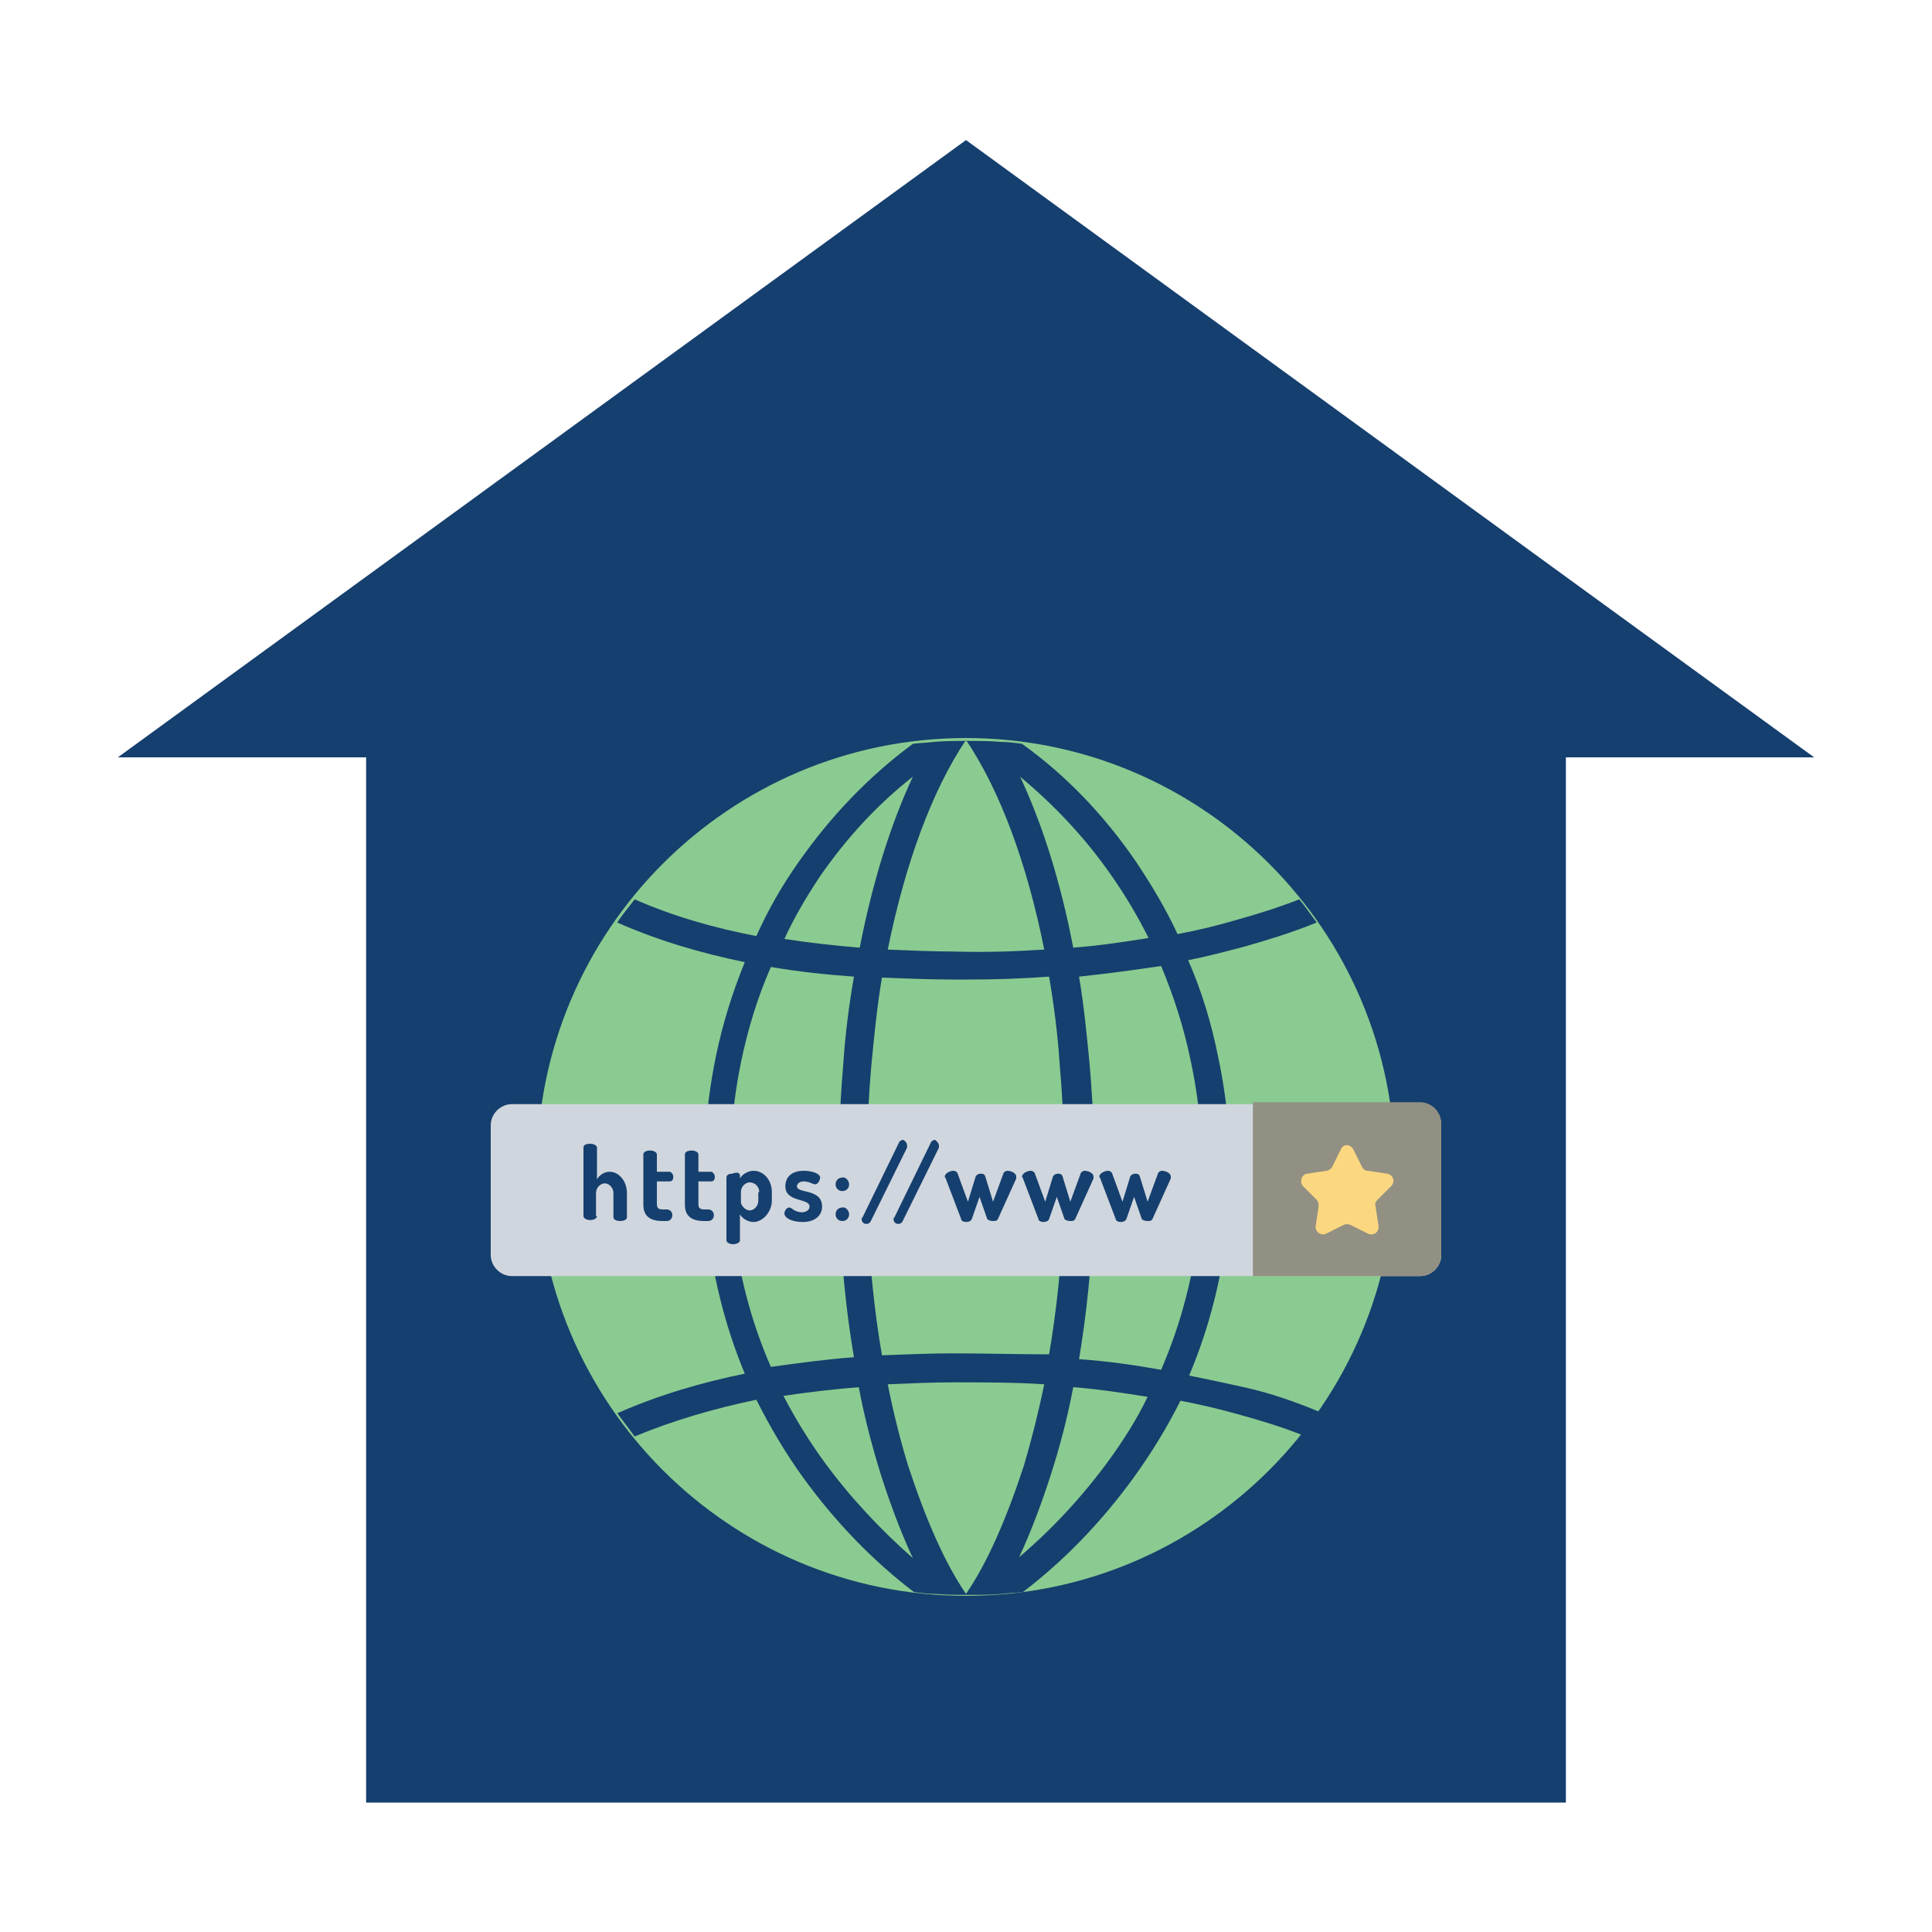
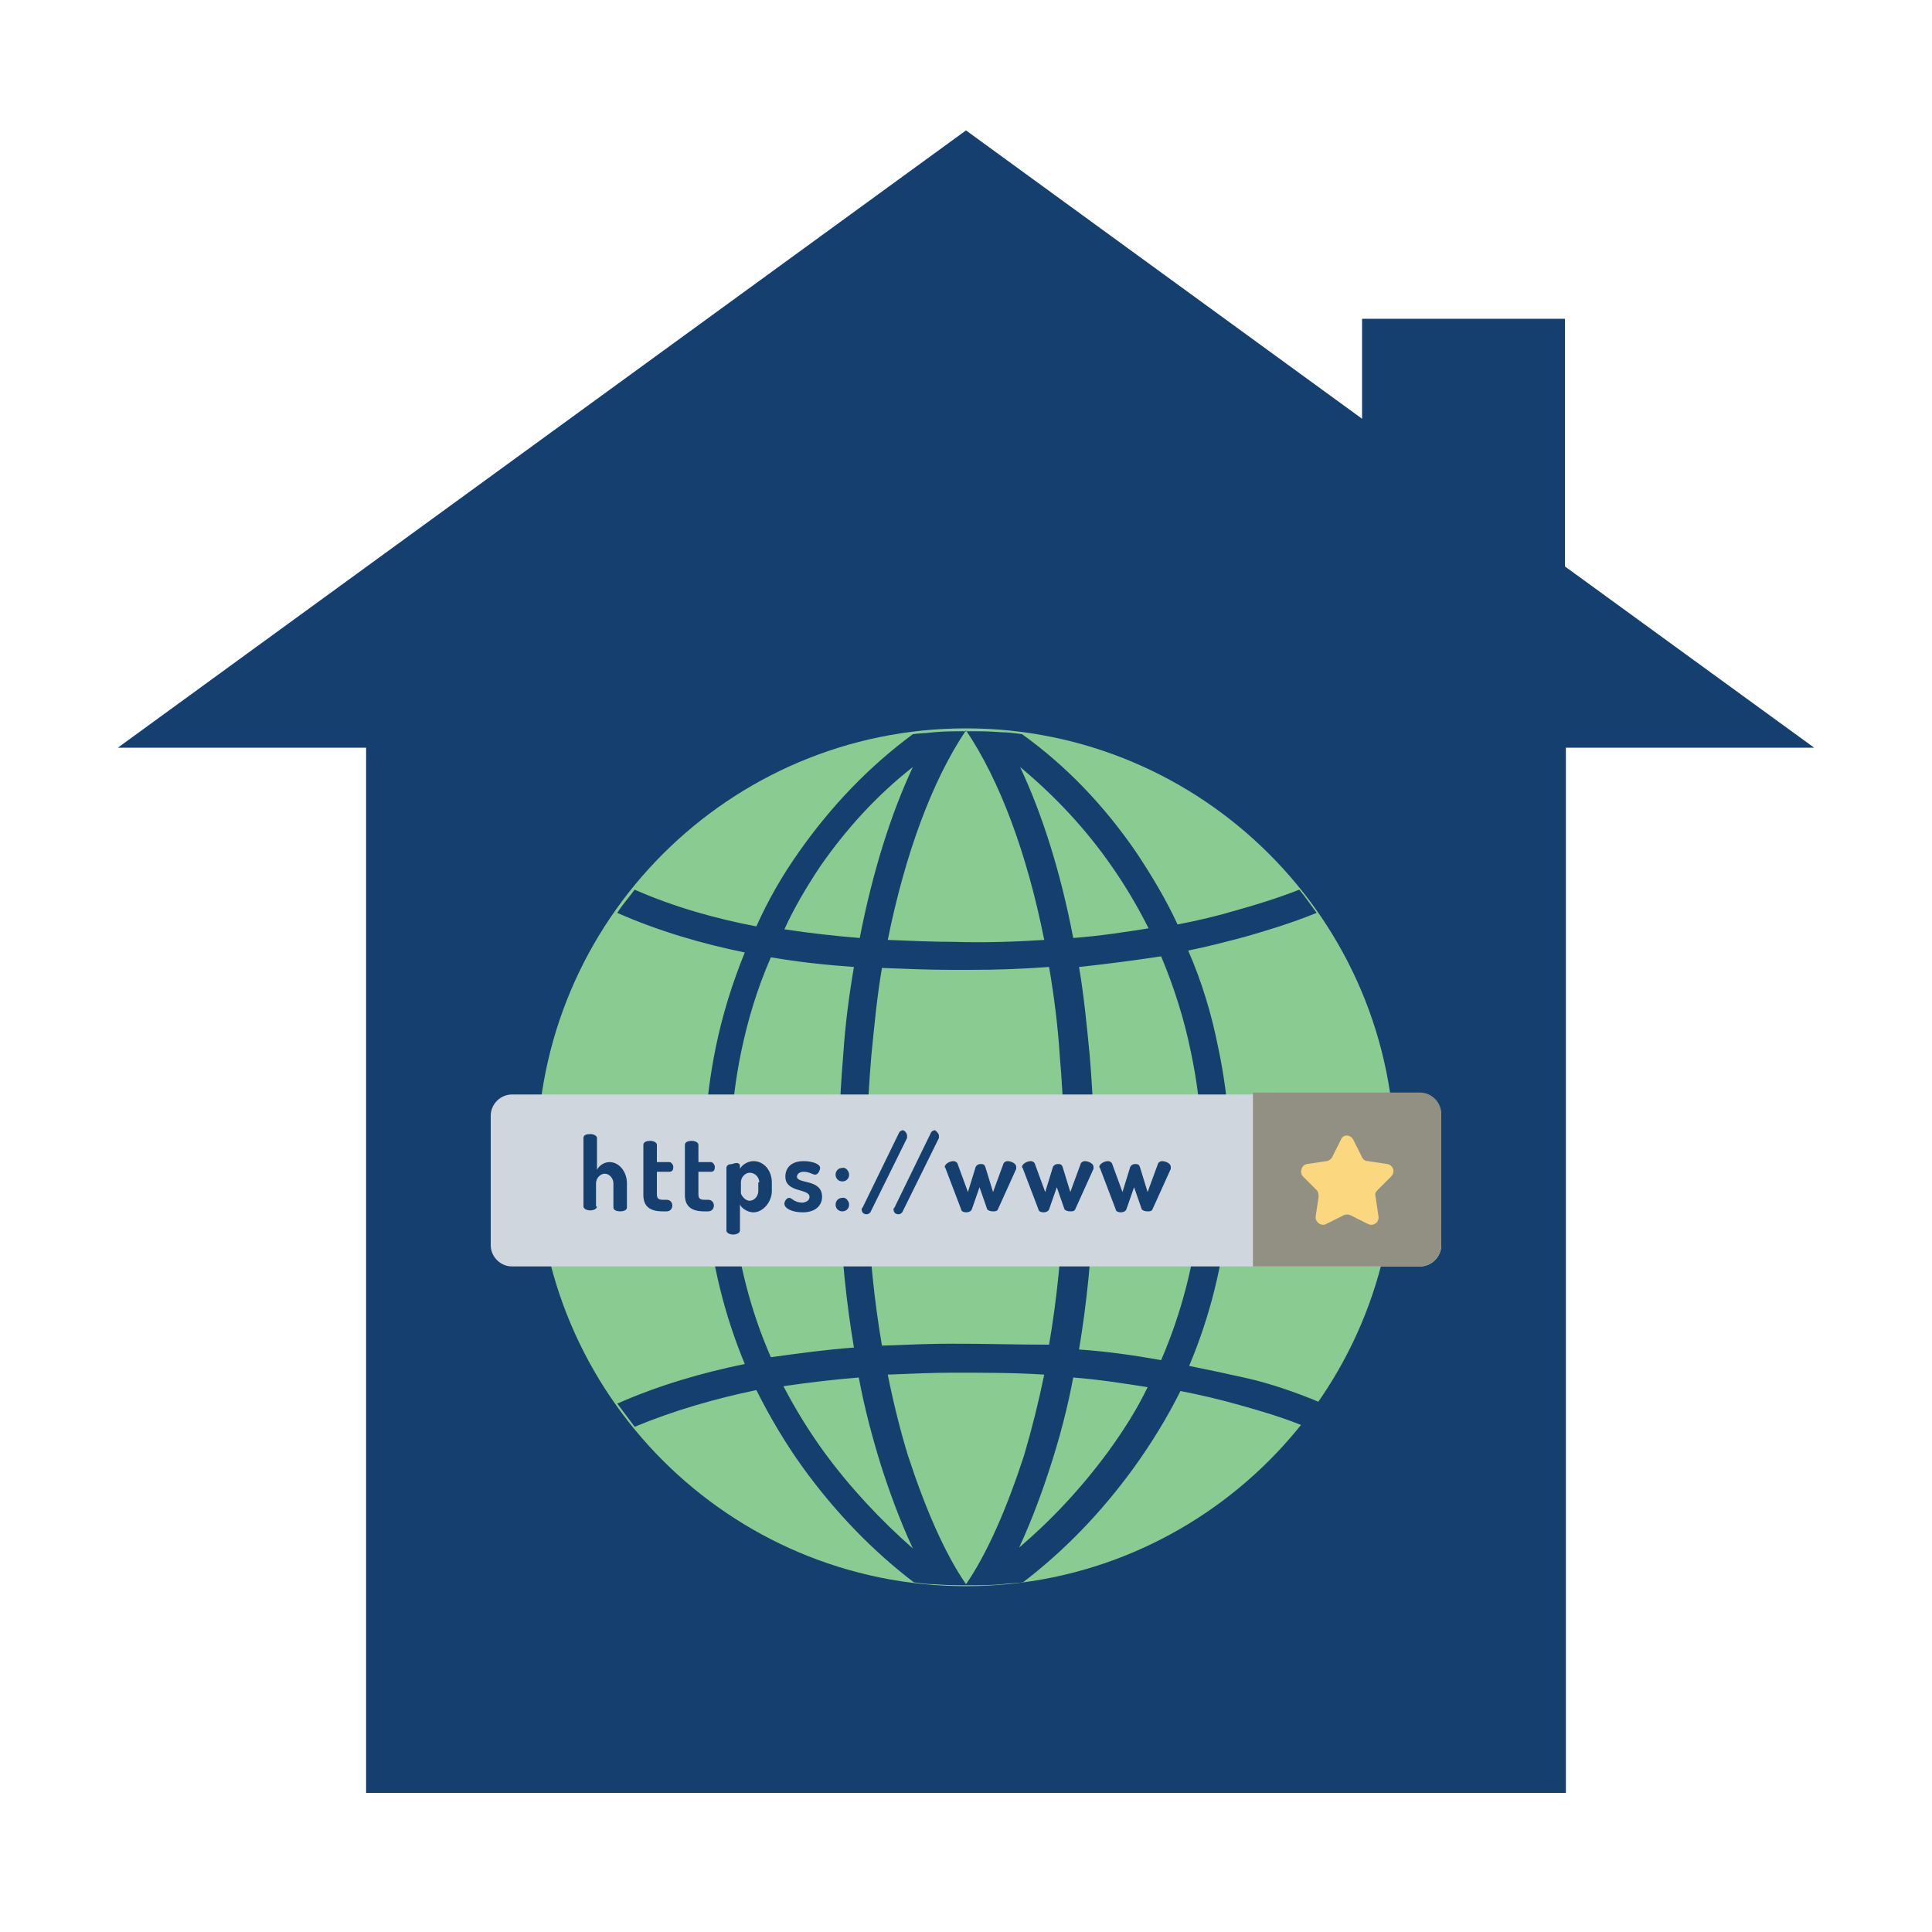
<svg xmlns="http://www.w3.org/2000/svg" version="1.1" id="Capa_1" x="0px" y="0px" viewBox="0 0 200 200" style="enable-background:new 0 0 200 200;" xml:space="preserve">
  <style type="text/css">
	.st0{fill:#153F6E;}
	.st1{fill:#8ACB91;}
	.st2{fill:#D0D6DD;}
	.st3{fill:#929083;}
	.st4{fill:#FBD77F;}
</style>
  <g>
    <g>
-       <path class="st0" d="M187.8,78.4h-25.7v108.2H37.9V78.4H12.2L100,14.5l60.3,43.9L187.8,78.4z" />
+       <path class="st0" d="M187.8,77.4h-25.7v108.2H37.9V77.4H12.2L100,13.5l60.3,43.9L187.8,77.4z" />
    </g>
    <g>
-       <path class="st1" d="M144.4,120.8c0,24.5-19.9,44.4-44.4,44.4s-44.4-19.9-44.4-44.4c0-24.5,19.9-44.4,44.4-44.4    S144.4,96.3,144.4,120.8z" />
-       <path class="st0" d="M123.1,142.4c4.3-10.2,5.4-21.7,3-33c-0.7-3.5-1.7-6.8-3.1-10c2-0.4,3.9-0.9,5.8-1.4c2.1-0.6,4.8-1.4,7.5-2.5    c-0.6-0.8-1.2-1.7-1.8-2.4c-2.3,0.9-4.6,1.6-6.4,2.1c-2,0.6-4.1,1.1-6.2,1.5c-1.2-2.6-2.7-5.1-4.3-7.5c-3.3-4.8-7.2-8.9-11.8-12.2    h0c-0.7-0.1-1.5-0.2-2.2-0.2c-1.1-0.1-2.2-0.1-3.3-0.1h0c0,0,0,0,0,0h-0.3c0,0,0,0,0,0h0c-1.1,0-2.2,0-3.3,0.1    c-0.8,0.1-1.5,0.1-2.2,0.2h0c-4.6,3.4-8.5,7.5-11.8,12.2c-1.7,2.4-3.2,5-4.4,7.7c-4.2-0.8-8.5-2-12.6-3.8    c-0.6,0.8-1.3,1.6-1.8,2.4c4.3,1.9,8.8,3.2,13.2,4.1c-1.3,3.2-2.3,6.4-3,9.8c-2.3,11.2-1.2,22.7,3,32.8c-4.4,0.9-8.9,2.2-13.2,4.1    c0.6,0.8,1.2,1.6,1.8,2.4c4.1-1.7,8.3-2.9,12.6-3.8c1.4,2.8,3,5.5,4.8,8c3.4,4.7,7.3,8.7,11.5,11.9c0.7,0.1,1.4,0.2,2.2,0.2    c1.1,0.1,2.2,0.1,3.3,0.1h0c0,0,0,0,0,0h0.3c0,0,0,0,0,0h0c1.1,0,2.2,0,3.3-0.1c0.7-0.1,1.4-0.1,2.2-0.2    c4.2-3.2,8.1-7.2,11.5-11.9c1.8-2.5,3.4-5.1,4.8-7.9c2.1,0.4,4.2,0.9,6.3,1.5c1.8,0.5,4.2,1.2,6.4,2.1c0.6-0.8,1.3-1.6,1.8-2.4    c-2.6-1.1-5.3-2-7.5-2.5C127,143.2,125.1,142.8,123.1,142.4z M123.3,110c2.3,10.9,1.1,22.1-3.1,31.8c-2.8-0.5-5.6-0.9-8.5-1.1    c1.6-9.5,2-20.1,1.1-30.5c-0.3-3.1-0.6-6.2-1.1-9.1c2.9-0.3,5.8-0.7,8.5-1.1C121.5,103.1,122.6,106.5,123.3,110z M100,165    c-2.2-3.2-4.2-7.8-6-13.3c-0.8-2.6-1.5-5.4-2.1-8.4c2.4-0.1,4.7-0.2,6.8-0.2c3.2,0,6.4,0,9.4,0.2c-0.6,2.9-1.3,5.7-2.1,8.4    C104.2,157.2,102.2,161.8,100,165z M98.6,140.1c-2.3,0-4.7,0.1-7.3,0.2c-1.6-9.3-2-19.7-1.1-30c0.3-3.1,0.6-6.2,1.1-9.1    c2.5,0.1,5,0.2,7.3,0.2c0.6,0,1.2,0,1.8,0c2.8,0,5.5-0.1,8.2-0.3c0.5,2.9,0.9,6,1.1,9.1c0.9,10.3,0.5,20.7-1.1,30    C105.4,140.2,102,140.1,98.6,140.1z M100,76.6c3.5,5.2,6.3,12.7,8.1,21.7c-3.1,0.2-6.2,0.3-9.4,0.2c-2.1,0-4.4-0.1-6.8-0.2    C93.7,89.4,96.5,81.8,100,76.6z M115.1,90.7c1.4,2,2.7,4.2,3.8,6.4c-2.5,0.4-5.1,0.8-7.8,1c-1.3-6.8-3.2-12.8-5.5-17.7    C109.2,83.4,112.4,86.8,115.1,90.7z M84.9,90.7c2.7-3.9,5.9-7.4,9.6-10.3c-2.3,4.9-4.2,11-5.5,17.7c-2.5-0.2-5.2-0.5-7.8-0.9    C82.2,95,83.5,92.8,84.9,90.7z M76.7,110c0.7-3.4,1.7-6.7,3.1-9.9c2.9,0.5,5.8,0.8,8.6,1c-0.5,2.9-0.9,5.9-1.1,9    c-0.9,10.4-0.5,21,1.1,30.4c-2.8,0.2-5.7,0.6-8.6,1C75.6,131.9,74.5,120.8,76.7,110z M85.3,151.3c-1.6-2.2-3-4.5-4.2-6.8    c2.7-0.4,5.3-0.7,7.8-0.9c0.6,3.2,1.4,6.2,2.3,9.1c0.8,2.5,1.9,5.6,3.3,8.6C91.2,158.4,88,155,85.3,151.3z M114.7,151.3    c-2.8,3.8-5.9,7.1-9.2,9.9c1.4-3,2.5-6.1,3.3-8.6c0.9-2.8,1.7-5.8,2.3-9c2.6,0.2,5.2,0.6,7.7,1    C117.7,146.9,116.3,149.1,114.7,151.3z" />
-       <path class="st2" d="M147,132.1H53c-1.2,0-2.2-1-2.2-2.2v-13.4c0-1.2,1-2.2,2.2-2.2H147c1.2,0,2.2,1,2.2,2.2v13.4    C149.2,131.1,148.2,132.1,147,132.1z" />
+       <path class="st1" d="M144.4,119.8c0,24.5-19.9,44.4-44.4,44.4s-44.4-19.9-44.4-44.4c0-24.5,19.9-44.4,44.4-44.4    S144.4,95.3,144.4,119.8z" />
+       <path class="st0" d="M123.1,141.4c4.3-10.2,5.4-21.7,3-33c-0.7-3.5-1.7-6.8-3.1-10c2-0.4,3.9-0.9,5.8-1.4c2.1-0.6,4.8-1.4,7.5-2.5    c-0.6-0.8-1.2-1.7-1.8-2.4c-2.3,0.9-4.6,1.6-6.4,2.1c-2,0.6-4.1,1.1-6.2,1.5c-1.2-2.6-2.7-5.1-4.3-7.5c-3.3-4.8-7.2-8.9-11.8-12.2    h0c-0.7-0.1-1.5-0.2-2.2-0.2c-1.1-0.1-2.2-0.1-3.3-0.1h0c0,0,0,0,0,0h-0.3c0,0,0,0,0,0h0c-1.1,0-2.2,0-3.3,0.1    c-0.8,0.1-1.5,0.1-2.2,0.2h0c-4.6,3.4-8.5,7.5-11.8,12.2c-1.7,2.4-3.2,5-4.4,7.7c-4.2-0.8-8.5-2-12.6-3.8    c-0.6,0.8-1.3,1.6-1.8,2.4c4.3,1.9,8.8,3.2,13.2,4.1c-1.3,3.2-2.3,6.4-3,9.8c-2.3,11.2-1.2,22.7,3,32.8c-4.4,0.9-8.9,2.2-13.2,4.1    c0.6,0.8,1.2,1.6,1.8,2.4c4.1-1.7,8.3-2.9,12.6-3.8c1.4,2.8,3,5.5,4.8,8c3.4,4.7,7.3,8.7,11.5,11.9c0.7,0.1,1.4,0.2,2.2,0.2    c1.1,0.1,2.2,0.1,3.3,0.1h0c0,0,0,0,0,0h0.3c0,0,0,0,0,0h0c1.1,0,2.2,0,3.3-0.1c0.7-0.1,1.4-0.1,2.2-0.2    c4.2-3.2,8.1-7.2,11.5-11.9c1.8-2.5,3.4-5.1,4.8-7.9c2.1,0.4,4.2,0.9,6.3,1.5c1.8,0.5,4.2,1.2,6.4,2.1c0.6-0.8,1.3-1.6,1.8-2.4    c-2.6-1.1-5.3-2-7.5-2.5C127,142.2,125.1,141.8,123.1,141.4z M123.3,109c2.3,10.9,1.1,22.1-3.1,31.8c-2.8-0.5-5.6-0.9-8.5-1.1    c1.6-9.5,2-20.1,1.1-30.5c-0.3-3.1-0.6-6.2-1.1-9.1c2.9-0.3,5.8-0.7,8.5-1.1C121.5,102.1,122.6,105.5,123.3,109z M100,164    c-2.2-3.2-4.2-7.8-6-13.3c-0.8-2.6-1.5-5.4-2.1-8.4c2.4-0.1,4.7-0.2,6.8-0.2c3.2,0,6.4,0,9.4,0.2c-0.6,2.9-1.3,5.7-2.1,8.4    C104.2,156.2,102.2,160.8,100,164z M98.6,139.1c-2.3,0-4.7,0.1-7.3,0.2c-1.6-9.3-2-19.7-1.1-30c0.3-3.1,0.6-6.2,1.1-9.1    c2.5,0.1,5,0.2,7.3,0.2c0.6,0,1.2,0,1.8,0c2.8,0,5.5-0.1,8.2-0.3c0.5,2.9,0.9,6,1.1,9.1c0.9,10.3,0.5,20.7-1.1,30    C105.4,139.2,102,139.1,98.6,139.1z M100,75.6c3.5,5.2,6.3,12.7,8.1,21.7c-3.1,0.2-6.2,0.3-9.4,0.2c-2.1,0-4.4-0.1-6.8-0.2    C93.7,88.4,96.5,80.8,100,75.6z M115.1,89.7c1.4,2,2.7,4.2,3.8,6.4c-2.5,0.4-5.1,0.8-7.8,1c-1.3-6.8-3.2-12.8-5.5-17.7    C109.2,82.4,112.4,85.8,115.1,89.7z M84.9,89.7c2.7-3.9,5.9-7.4,9.6-10.3c-2.3,4.9-4.2,11-5.5,17.7c-2.5-0.2-5.2-0.5-7.8-0.9    C82.2,94,83.5,91.8,84.9,89.7z M76.7,109c0.7-3.4,1.7-6.7,3.1-9.9c2.9,0.5,5.8,0.8,8.6,1c-0.5,2.9-0.9,5.9-1.1,9    c-0.9,10.4-0.5,21,1.1,30.4c-2.8,0.2-5.7,0.6-8.6,1C75.6,130.9,74.5,119.8,76.7,109z M85.3,150.3c-1.6-2.2-3-4.5-4.2-6.8    c2.7-0.4,5.3-0.7,7.8-0.9c0.6,3.2,1.4,6.2,2.3,9.1c0.8,2.5,1.9,5.6,3.3,8.6C91.2,157.4,88,154,85.3,150.3z M114.7,150.3    c-2.8,3.8-5.9,7.1-9.2,9.9c1.4-3,2.5-6.1,3.3-8.6c0.9-2.8,1.7-5.8,2.3-9c2.6,0.2,5.2,0.6,7.7,1    C117.7,145.9,116.3,148.1,114.7,150.3z" />
+       <path class="st2" d="M147,131.1H53c-1.2,0-2.2-1-2.2-2.2v-13.4c0-1.2,1-2.2,2.2-2.2H147c1.2,0,2.2,1,2.2,2.2v13.4    C149.2,130.1,148.2,131.1,147,131.1z" />
      <g>
-         <path class="st0" d="M61.8,125.9c0,0.2-0.3,0.4-0.7,0.4c-0.4,0-0.7-0.2-0.7-0.4v-7.1c0-0.3,0.3-0.4,0.7-0.4     c0.4,0,0.7,0.2,0.7,0.4v3.3c0.2-0.4,0.7-0.8,1.3-0.8c1,0,1.8,1,1.8,2.2v2.5c0,0.3-0.4,0.4-0.7,0.4c-0.3,0-0.7-0.1-0.7-0.4v-2.5     c0-0.5-0.4-1-0.9-1c-0.4,0-0.9,0.4-0.9,1V125.9z" />
-         <path class="st0" d="M68,124.6c0,0.4,0.1,0.6,0.6,0.6H69c0.4,0,0.6,0.3,0.6,0.6c0,0.3-0.2,0.6-0.6,0.6h-0.4c-1.3,0-2-0.5-2-1.7     v-5.2c0-0.3,0.4-0.4,0.7-0.4c0.4,0,0.7,0.2,0.7,0.4v1.8h1.3c0.2,0,0.4,0.3,0.4,0.5c0,0.3-0.1,0.5-0.4,0.5H68V124.6z" />
-         <path class="st0" d="M72.3,124.6c0,0.4,0.1,0.6,0.6,0.6h0.4c0.4,0,0.6,0.3,0.6,0.6c0,0.3-0.2,0.6-0.6,0.6h-0.4     c-1.3,0-2-0.5-2-1.7v-5.2c0-0.3,0.4-0.4,0.7-0.4c0.4,0,0.7,0.2,0.7,0.4v1.8h1.3c0.2,0,0.4,0.3,0.4,0.5c0,0.3-0.1,0.5-0.4,0.5     h-1.3V124.6z" />
-         <path class="st0" d="M76.6,121.7v0.3c0.2-0.4,0.8-0.8,1.4-0.8c1.1,0,1.9,1,1.9,2.2v0.9c0,1.1-0.9,2.2-1.9,2.2     c-0.6,0-1.2-0.4-1.4-0.8v2.7c0,0.2-0.3,0.4-0.7,0.4c-0.4,0-0.7-0.2-0.7-0.4v-6.5c0-0.3,0.3-0.4,0.6-0.4     C76.3,121.3,76.6,121.4,76.6,121.7z M78.6,123.4c0-0.5-0.4-1-1-1c-0.4,0-0.9,0.4-0.9,1v1.1c0,0.2,0.4,0.8,0.9,0.8     c0.5,0,0.9-0.5,0.9-1V123.4z" />
-         <path class="st0" d="M83.8,124.9c0-0.9-2.5-0.4-2.5-2.1c0-0.8,0.5-1.6,1.9-1.6c0.9,0,1.7,0.3,1.7,0.7c0,0.2-0.2,0.7-0.5,0.7     c-0.3,0-0.6-0.3-1.2-0.3c-0.5,0-0.7,0.3-0.7,0.5c0,0.8,2.6,0.2,2.6,2.1c0,0.9-0.7,1.6-2,1.6c-1.1,0-1.9-0.4-1.9-0.9     c0-0.2,0.2-0.6,0.5-0.6c0.3,0,0.5,0.5,1.4,0.5C83.7,125.4,83.8,125.1,83.8,124.9z" />
-         <path class="st0" d="M87.9,122.6c0,0.4-0.3,0.7-0.7,0.7c-0.4,0-0.7-0.3-0.7-0.7c0-0.4,0.3-0.7,0.7-0.7     C87.5,121.8,87.9,122.2,87.9,122.6z M87.9,125.7c0,0.4-0.3,0.7-0.7,0.7c-0.4,0-0.7-0.3-0.7-0.7c0-0.4,0.3-0.7,0.7-0.7     C87.5,124.9,87.9,125.3,87.9,125.7z" />
-         <path class="st0" d="M93.9,118.6c0,0.1,0,0.1,0,0.2l-3.8,7.7c-0.1,0.1-0.2,0.2-0.4,0.2c-0.3,0-0.5-0.2-0.5-0.5     c0-0.1,0-0.1,0.1-0.2l3.8-7.8c0.1-0.1,0.2-0.2,0.4-0.2C93.7,118.1,93.9,118.3,93.9,118.6z" />
-         <path class="st0" d="M97.2,118.6c0,0.1,0,0.1,0,0.2l-3.8,7.7c-0.1,0.1-0.2,0.2-0.4,0.2c-0.3,0-0.5-0.2-0.5-0.5     c0-0.1,0-0.1,0.1-0.2l3.8-7.8c0.1-0.1,0.2-0.2,0.4-0.2C96.9,118.1,97.2,118.3,97.2,118.6z" />
-         <path class="st0" d="M103.3,126.2c-0.1,0.2-0.3,0.2-0.5,0.2c-0.3,0-0.5-0.1-0.6-0.2l-0.8-2.3l-0.8,2.3c-0.1,0.2-0.3,0.3-0.6,0.3     c-0.2,0-0.5-0.1-0.5-0.3l-1.6-4.2c0-0.1-0.1-0.1-0.1-0.2c0-0.3,0.5-0.6,0.9-0.6c0.2,0,0.3,0.1,0.4,0.2l1.1,3l0.8-2.6     c0.1-0.2,0.3-0.3,0.5-0.3c0.2,0,0.4,0,0.5,0.3l0.8,2.6l1.1-3c0.1-0.1,0.2-0.2,0.4-0.2c0.3,0,0.9,0.2,0.9,0.6c0,0.1,0,0.1,0,0.2     L103.3,126.2z" />
-         <path class="st0" d="M111.3,126.2c-0.1,0.2-0.3,0.2-0.5,0.2c-0.3,0-0.5-0.1-0.6-0.2l-0.8-2.3l-0.8,2.3c-0.1,0.2-0.3,0.3-0.6,0.3     c-0.2,0-0.5-0.1-0.5-0.3l-1.6-4.2c0-0.1-0.1-0.1-0.1-0.2c0-0.3,0.5-0.6,0.9-0.6c0.2,0,0.3,0.1,0.4,0.2l1.1,3l0.8-2.6     c0.1-0.2,0.3-0.3,0.5-0.3c0.2,0,0.4,0,0.5,0.3l0.8,2.6l1.1-3c0.1-0.1,0.2-0.2,0.4-0.2c0.3,0,0.9,0.2,0.9,0.6c0,0.1,0,0.1,0,0.2     L111.3,126.2z" />
-         <path class="st0" d="M119.3,126.2c-0.1,0.2-0.3,0.2-0.5,0.2c-0.3,0-0.5-0.1-0.6-0.2l-0.8-2.3l-0.8,2.3c-0.1,0.2-0.3,0.3-0.6,0.3     c-0.2,0-0.5-0.1-0.5-0.3l-1.6-4.2c0-0.1-0.1-0.1-0.1-0.2c0-0.3,0.5-0.6,0.9-0.6c0.2,0,0.3,0.1,0.4,0.2l1.1,3l0.8-2.6     c0.1-0.2,0.3-0.3,0.5-0.3c0.2,0,0.4,0,0.5,0.3l0.8,2.6l1.1-3c0.1-0.1,0.2-0.2,0.4-0.2c0.3,0,0.9,0.2,0.9,0.6c0,0.1,0,0.1,0,0.2     L119.3,126.2z" />
+         <path class="st0" d="M61.8,124.9c0,0.2-0.3,0.4-0.7,0.4c-0.4,0-0.7-0.2-0.7-0.4v-7.1c0-0.3,0.3-0.4,0.7-0.4     c0.4,0,0.7,0.2,0.7,0.4v3.3c0.2-0.4,0.7-0.8,1.3-0.8c1,0,1.8,1,1.8,2.2v2.5c0,0.3-0.4,0.4-0.7,0.4c-0.3,0-0.7-0.1-0.7-0.4v-2.5     c0-0.5-0.4-1-0.9-1c-0.4,0-0.9,0.4-0.9,1V124.9z" />
+         <path class="st0" d="M68,123.6c0,0.4,0.1,0.6,0.6,0.6H69c0.4,0,0.6,0.3,0.6,0.6c0,0.3-0.2,0.6-0.6,0.6h-0.4c-1.3,0-2-0.5-2-1.7     v-5.2c0-0.3,0.4-0.4,0.7-0.4c0.4,0,0.7,0.2,0.7,0.4v1.8h1.3c0.2,0,0.4,0.3,0.4,0.5c0,0.3-0.1,0.5-0.4,0.5H68V123.6z" />
+         <path class="st0" d="M72.3,123.6c0,0.4,0.1,0.6,0.6,0.6h0.4c0.4,0,0.6,0.3,0.6,0.6c0,0.3-0.2,0.6-0.6,0.6h-0.4     c-1.3,0-2-0.5-2-1.7v-5.2c0-0.3,0.4-0.4,0.7-0.4c0.4,0,0.7,0.2,0.7,0.4v1.8h1.3c0.2,0,0.4,0.3,0.4,0.5c0,0.3-0.1,0.5-0.4,0.5     h-1.3V123.6z" />
+         <path class="st0" d="M76.6,120.7v0.3c0.2-0.4,0.8-0.8,1.4-0.8c1.1,0,1.9,1,1.9,2.2v0.9c0,1.1-0.9,2.2-1.9,2.2     c-0.6,0-1.2-0.4-1.4-0.8v2.7c0,0.2-0.3,0.4-0.7,0.4c-0.4,0-0.7-0.2-0.7-0.4v-6.5c0-0.3,0.3-0.4,0.6-0.4     C76.3,120.3,76.6,120.4,76.6,120.7z M78.6,122.4c0-0.5-0.4-1-1-1c-0.4,0-0.9,0.4-0.9,1v1.1c0,0.2,0.4,0.8,0.9,0.8     c0.5,0,0.9-0.5,0.9-1V122.4z" />
+         <path class="st0" d="M83.8,123.9c0-0.9-2.5-0.4-2.5-2.1c0-0.8,0.5-1.6,1.9-1.6c0.9,0,1.7,0.3,1.7,0.7c0,0.2-0.2,0.7-0.5,0.7     c-0.3,0-0.6-0.3-1.2-0.3c-0.5,0-0.7,0.3-0.7,0.5c0,0.8,2.6,0.2,2.6,2.1c0,0.9-0.7,1.6-2,1.6c-1.1,0-1.9-0.4-1.9-0.9     c0-0.2,0.2-0.6,0.5-0.6c0.3,0,0.5,0.5,1.4,0.5C83.7,124.4,83.8,124.1,83.8,123.9z" />
+         <path class="st0" d="M87.9,121.6c0,0.4-0.3,0.7-0.7,0.7c-0.4,0-0.7-0.3-0.7-0.7c0-0.4,0.3-0.7,0.7-0.7     C87.5,120.8,87.9,121.2,87.9,121.6z M87.9,124.7c0,0.4-0.3,0.7-0.7,0.7c-0.4,0-0.7-0.3-0.7-0.7c0-0.4,0.3-0.7,0.7-0.7     C87.5,123.9,87.9,124.3,87.9,124.7z" />
+         <path class="st0" d="M93.9,117.6c0,0.1,0,0.1,0,0.2l-3.8,7.7c-0.1,0.1-0.2,0.2-0.4,0.2c-0.3,0-0.5-0.2-0.5-0.5     c0-0.1,0-0.1,0.1-0.2l3.8-7.8c0.1-0.1,0.2-0.2,0.4-0.2C93.7,117.1,93.9,117.3,93.9,117.6z" />
+         <path class="st0" d="M97.2,117.6c0,0.1,0,0.1,0,0.2l-3.8,7.7c-0.1,0.1-0.2,0.2-0.4,0.2c-0.3,0-0.5-0.2-0.5-0.5     c0-0.1,0-0.1,0.1-0.2l3.8-7.8c0.1-0.1,0.2-0.2,0.4-0.2C96.9,117.1,97.2,117.3,97.2,117.6z" />
+         <path class="st0" d="M103.3,125.2c-0.1,0.2-0.3,0.2-0.5,0.2c-0.3,0-0.5-0.1-0.6-0.2l-0.8-2.3l-0.8,2.3c-0.1,0.2-0.3,0.3-0.6,0.3     c-0.2,0-0.5-0.1-0.5-0.3l-1.6-4.2c0-0.1-0.1-0.1-0.1-0.2c0-0.3,0.5-0.6,0.9-0.6c0.2,0,0.3,0.1,0.4,0.2l1.1,3l0.8-2.6     c0.1-0.2,0.3-0.3,0.5-0.3c0.2,0,0.4,0,0.5,0.3l0.8,2.6l1.1-3c0.1-0.1,0.2-0.2,0.4-0.2c0.3,0,0.9,0.2,0.9,0.6c0,0.1,0,0.1,0,0.2     L103.3,125.2z" />
+         <path class="st0" d="M111.3,125.2c-0.1,0.2-0.3,0.2-0.5,0.2c-0.3,0-0.5-0.1-0.6-0.2l-0.8-2.3l-0.8,2.3c-0.1,0.2-0.3,0.3-0.6,0.3     c-0.2,0-0.5-0.1-0.5-0.3l-1.6-4.2c0-0.1-0.1-0.1-0.1-0.2c0-0.3,0.5-0.6,0.9-0.6c0.2,0,0.3,0.1,0.4,0.2l1.1,3l0.8-2.6     c0.1-0.2,0.3-0.3,0.5-0.3c0.2,0,0.4,0,0.5,0.3l0.8,2.6l1.1-3c0.1-0.1,0.2-0.2,0.4-0.2c0.3,0,0.9,0.2,0.9,0.6c0,0.1,0,0.1,0,0.2     L111.3,125.2z" />
+         <path class="st0" d="M119.3,125.2c-0.1,0.2-0.3,0.2-0.5,0.2c-0.3,0-0.5-0.1-0.6-0.2l-0.8-2.3l-0.8,2.3c-0.1,0.2-0.3,0.3-0.6,0.3     c-0.2,0-0.5-0.1-0.5-0.3l-1.6-4.2c0-0.1-0.1-0.1-0.1-0.2c0-0.3,0.5-0.6,0.9-0.6c0.2,0,0.3,0.1,0.4,0.2l1.1,3l0.8-2.6     c0.1-0.2,0.3-0.3,0.5-0.3c0.2,0,0.4,0,0.5,0.3l0.8,2.6l1.1-3c0.1-0.1,0.2-0.2,0.4-0.2c0.3,0,0.9,0.2,0.9,0.6c0,0.1,0,0.1,0,0.2     L119.3,125.2z" />
      </g>
-       <path class="st3" d="M147,132.1h-17.3v-18H147c1.2,0,2.2,1,2.2,2.2v13.6C149.2,131.1,148.2,132.1,147,132.1z" />
-       <path class="st4" d="M140.1,119l0.9,1.8c0.1,0.2,0.3,0.4,0.6,0.4l2,0.3c0.6,0.1,0.9,0.8,0.4,1.3l-1.4,1.4    c-0.2,0.2-0.3,0.4-0.2,0.7l0.3,2c0.1,0.6-0.5,1.1-1.1,0.8l-1.8-0.9c-0.2-0.1-0.5-0.1-0.7,0l-1.8,0.9c-0.5,0.3-1.2-0.2-1.1-0.8    l0.3-2c0-0.2,0-0.5-0.2-0.7l-1.4-1.4c-0.4-0.4-0.2-1.2,0.4-1.3l2-0.3c0.2,0,0.5-0.2,0.6-0.4l0.9-1.8    C139,118.4,139.8,118.4,140.1,119z" />
+       <path class="st3" d="M147,131.1h-17.3v-18H147c1.2,0,2.2,1,2.2,2.2v13.6C149.2,130.1,148.2,131.1,147,131.1z" />
+       <path class="st4" d="M140.1,118l0.9,1.8c0.1,0.2,0.3,0.4,0.6,0.4l2,0.3c0.6,0.1,0.9,0.8,0.4,1.3l-1.4,1.4    c-0.2,0.2-0.3,0.4-0.2,0.7l0.3,2c0.1,0.6-0.5,1.1-1.1,0.8l-1.8-0.9c-0.2-0.1-0.5-0.1-0.7,0l-1.8,0.9c-0.5,0.3-1.2-0.2-1.1-0.8    l0.3-2c0-0.2,0-0.5-0.2-0.7l-1.4-1.4c-0.4-0.4-0.2-1.2,0.4-1.3l2-0.3c0.2,0,0.5-0.2,0.6-0.4l0.9-1.8    C139,117.4,139.8,117.4,140.1,118z" />
    </g>
+     <rect x="141" y="33" class="st0" width="21" height="33" />
  </g>
</svg>
